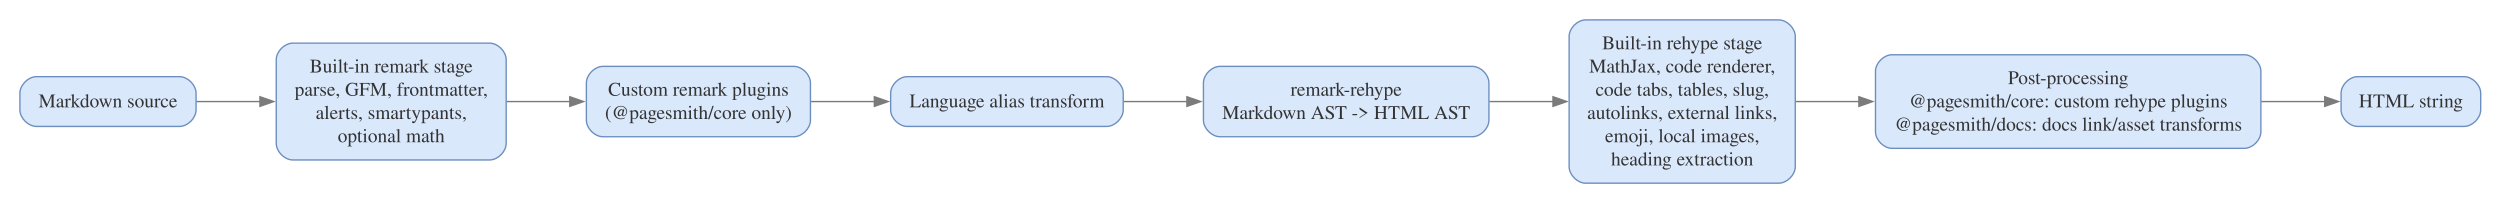
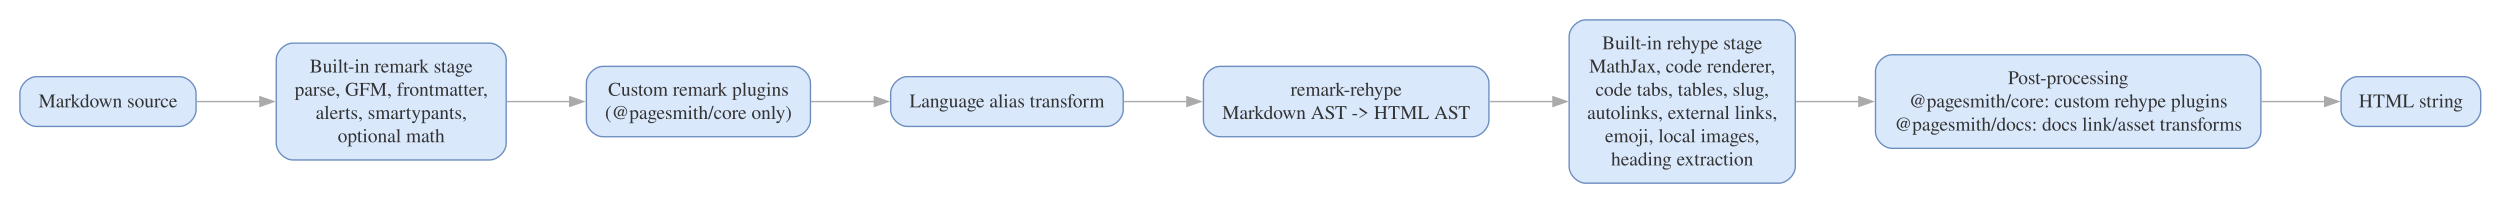
<svg xmlns="http://www.w3.org/2000/svg" width="1808pt" height="147pt" viewBox="0.00 0.00 1808.00 147.00">
  <g id="graph0" class="graph" transform="scale(1 1) rotate(0) translate(14.4 132.48)">
    <g id="node1" class="node">
      <path fill="#dae8fc" stroke="#6c8ebf" d="M115.39,-77.04C115.39,-77.04 12,-77.04 12,-77.04 6,-77.04 0,-71.04 0,-65.04 0,-65.04 0,-53.04 0,-53.04 0,-47.04 6,-41.04 12,-41.04 12,-41.04 115.39,-41.04 115.39,-41.04 121.39,-41.04 127.39,-47.04 127.39,-53.04 127.39,-53.04 127.39,-65.04 127.39,-65.04 127.39,-71.04 121.39,-77.04 115.39,-77.04" />
      <text xml:space="preserve" text-anchor="middle" x="63.7" y="-54.84" font-family="Times,serif" font-size="14.00" fill="#333333">Markdown source</text>
    </g>
    <g id="node2" class="node">
      <path fill="#dae8fc" stroke="#6c8ebf" d="M339.67,-101.28C339.67,-101.28 197.39,-101.28 197.39,-101.28 191.39,-101.28 185.39,-95.28 185.39,-89.28 185.39,-89.28 185.39,-28.8 185.39,-28.8 185.39,-22.8 191.39,-16.8 197.39,-16.8 197.39,-16.8 339.67,-16.8 339.67,-16.8 345.67,-16.8 351.67,-22.8 351.67,-28.8 351.67,-28.8 351.67,-89.28 351.67,-89.28 351.67,-95.28 345.67,-101.28 339.67,-101.28" />
      <text xml:space="preserve" text-anchor="middle" x="268.53" y="-80.04" font-family="Times,serif" font-size="14.00" fill="#333333">Built-in remark stage</text>
      <text xml:space="preserve" text-anchor="middle" x="268.53" y="-63.24" font-family="Times,serif" font-size="14.00" fill="#333333">parse, GFM, frontmatter,</text>
      <text xml:space="preserve" text-anchor="middle" x="268.53" y="-46.44" font-family="Times,serif" font-size="14.00" fill="#333333">alerts, smartypants,</text>
      <text xml:space="preserve" text-anchor="middle" x="268.53" y="-29.64" font-family="Times,serif" font-size="14.00" fill="#333333">optional math</text>
    </g>
    <g id="edge1" class="edge">
-       <path fill="none" stroke="#7b7b7b" d="M127.76,-59.04C142.36,-59.04 158.2,-59.04 173.8,-59.04" />
-       <polygon fill="#7b7b7b" stroke="#7b7b7b" points="173.58,-62.54 183.58,-59.04 173.58,-55.54 173.58,-62.54" />
+       <path fill="none" stroke="#aaaaaa" d="M127.76,-59.04C142.36,-59.04 158.2,-59.04 173.8,-59.04" />
+       <polygon fill="#aaaaaa" stroke="#aaaaaa" points="173.58,-62.54 183.58,-59.04 173.58,-55.54 173.58,-62.54" />
    </g>
    <g id="node3" class="node">
      <path fill="#dae8fc" stroke="#6c8ebf" d="M559.72,-84.48C559.72,-84.48 421.67,-84.48 421.67,-84.48 415.67,-84.48 409.67,-78.48 409.67,-72.48 409.67,-72.48 409.67,-45.6 409.67,-45.6 409.67,-39.6 415.67,-33.6 421.67,-33.6 421.67,-33.6 559.72,-33.6 559.72,-33.6 565.72,-33.6 571.72,-39.6 571.72,-45.6 571.72,-45.6 571.72,-72.48 571.72,-72.48 571.72,-78.48 565.72,-84.48 559.72,-84.48" />
      <text xml:space="preserve" text-anchor="middle" x="490.69" y="-63.24" font-family="Times,serif" font-size="14.00" fill="#333333">Custom remark plugins</text>
      <text xml:space="preserve" text-anchor="middle" x="490.69" y="-46.44" font-family="Times,serif" font-size="14.00" fill="#333333">(@pagesmith/core only)</text>
    </g>
    <g id="edge2" class="edge">
-       <path fill="none" stroke="#7b7b7b" d="M352.14,-59.04C367.01,-59.04 382.61,-59.04 397.73,-59.04" />
-       <polygon fill="#7b7b7b" stroke="#7b7b7b" points="397.67,-62.54 407.67,-59.04 397.67,-55.54 397.67,-62.54" />
+       <path fill="none" stroke="#aaaaaa" d="M352.14,-59.04C367.01,-59.04 382.61,-59.04 397.73,-59.04" />
+       <polygon fill="#aaaaaa" stroke="#aaaaaa" points="397.67,-62.54 407.67,-59.04 397.67,-55.54 397.67,-62.54" />
    </g>
    <g id="node4" class="node">
      <path fill="#dae8fc" stroke="#6c8ebf" d="M785.92,-77.04C785.92,-77.04 641.72,-77.04 641.72,-77.04 635.72,-77.04 629.72,-71.04 629.72,-65.04 629.72,-65.04 629.72,-53.04 629.72,-53.04 629.72,-47.04 635.72,-41.04 641.72,-41.04 641.72,-41.04 785.92,-41.04 785.92,-41.04 791.92,-41.04 797.92,-47.04 797.92,-53.04 797.92,-53.04 797.92,-65.04 797.92,-65.04 797.92,-71.04 791.92,-77.04 785.92,-77.04" />
      <text xml:space="preserve" text-anchor="middle" x="713.82" y="-54.84" font-family="Times,serif" font-size="14.00" fill="#333333">Language alias transform</text>
    </g>
    <g id="edge3" class="edge">
-       <path fill="none" stroke="#7b7b7b" d="M572.15,-59.04C587.15,-59.04 602.96,-59.04 618.34,-59.04" />
-       <polygon fill="#7b7b7b" stroke="#7b7b7b" points="617.93,-62.54 627.93,-59.04 617.93,-55.54 617.93,-62.54" />
+       <path fill="none" stroke="#aaaaaa" d="M572.15,-59.04C587.15,-59.04 602.96,-59.04 618.34,-59.04" />
+       <polygon fill="#aaaaaa" stroke="#aaaaaa" points="617.93,-62.54 627.93,-59.04 617.93,-55.54 617.93,-62.54" />
    </g>
    <g id="node5" class="node">
      <path fill="#dae8fc" stroke="#6c8ebf" d="M1050.39,-84.48C1050.39,-84.48 867.92,-84.48 867.92,-84.48 861.92,-84.48 855.92,-78.48 855.92,-72.48 855.92,-72.48 855.92,-45.6 855.92,-45.6 855.92,-39.6 861.92,-33.6 867.92,-33.6 867.92,-33.6 1050.39,-33.6 1050.39,-33.6 1056.39,-33.6 1062.39,-39.6 1062.39,-45.6 1062.39,-45.6 1062.39,-72.48 1062.39,-72.48 1062.39,-78.48 1056.39,-84.48 1050.39,-84.48" />
      <text xml:space="preserve" text-anchor="middle" x="959.15" y="-63.24" font-family="Times,serif" font-size="14.00" fill="#333333">remark-rehype</text>
      <text xml:space="preserve" text-anchor="middle" x="959.15" y="-46.44" font-family="Times,serif" font-size="14.00" fill="#333333">Markdown AST -&gt; HTML AST</text>
    </g>
    <g id="edge4" class="edge">
-       <path fill="none" stroke="#7b7b7b" d="M798.22,-59.04C813.05,-59.04 828.73,-59.04 844.24,-59.04" />
-       <polygon fill="#7b7b7b" stroke="#7b7b7b" points="843.98,-62.54 853.98,-59.04 843.98,-55.54 843.98,-62.54" />
+       <path fill="none" stroke="#aaaaaa" d="M798.22,-59.04C813.05,-59.04 828.73,-59.04 844.24,-59.04" />
+       <polygon fill="#aaaaaa" stroke="#aaaaaa" points="843.98,-62.54 853.98,-59.04 843.98,-55.54 843.98,-62.54" />
    </g>
    <g id="node6" class="node">
      <path fill="#dae8fc" stroke="#6c8ebf" d="M1271.95,-118.08C1271.95,-118.08 1132.39,-118.08 1132.39,-118.08 1126.39,-118.08 1120.39,-112.08 1120.39,-106.08 1120.39,-106.08 1120.39,-12 1120.39,-12 1120.39,-6 1126.39,0 1132.39,0 1132.39,0 1271.95,0 1271.95,0 1277.95,0 1283.95,-6 1283.95,-12 1283.95,-12 1283.95,-106.08 1283.95,-106.08 1283.95,-112.08 1277.95,-118.08 1271.95,-118.08" />
      <text xml:space="preserve" text-anchor="middle" x="1202.17" y="-96.84" font-family="Times,serif" font-size="14.00" fill="#333333">Built-in rehype stage</text>
      <text xml:space="preserve" text-anchor="middle" x="1202.17" y="-80.04" font-family="Times,serif" font-size="14.00" fill="#333333">MathJax, code renderer,</text>
      <text xml:space="preserve" text-anchor="middle" x="1202.17" y="-63.24" font-family="Times,serif" font-size="14.00" fill="#333333">code tabs, tables, slug,</text>
      <text xml:space="preserve" text-anchor="middle" x="1202.17" y="-46.44" font-family="Times,serif" font-size="14.00" fill="#333333">autolinks, external links,</text>
      <text xml:space="preserve" text-anchor="middle" x="1202.17" y="-29.64" font-family="Times,serif" font-size="14.00" fill="#333333">emoji, local images,</text>
      <text xml:space="preserve" text-anchor="middle" x="1202.17" y="-12.84" font-family="Times,serif" font-size="14.00" fill="#333333">heading extraction</text>
    </g>
    <g id="edge5" class="edge">
-       <path fill="none" stroke="#7b7b7b" d="M1062.71,-59.04C1078.03,-59.04 1093.74,-59.04 1108.82,-59.04" />
-       <polygon fill="#7b7b7b" stroke="#7b7b7b" points="1108.71,-62.54 1118.71,-59.04 1108.71,-55.54 1108.71,-62.54" />
+       <path fill="none" stroke="#aaaaaa" d="M1062.71,-59.04C1078.03,-59.04 1093.74,-59.04 1108.82,-59.04" />
+       <polygon fill="#aaaaaa" stroke="#aaaaaa" points="1108.71,-62.54 1118.71,-59.04 1108.71,-55.54 1108.71,-62.54" />
    </g>
    <g id="node7" class="node">
      <path fill="#dae8fc" stroke="#6c8ebf" d="M1608.67,-92.88C1608.67,-92.88 1353.95,-92.88 1353.95,-92.88 1347.95,-92.88 1341.95,-86.88 1341.95,-80.88 1341.95,-80.88 1341.95,-37.2 1341.95,-37.2 1341.95,-31.2 1347.95,-25.2 1353.95,-25.2 1353.95,-25.2 1608.67,-25.2 1608.67,-25.2 1614.67,-25.2 1620.67,-31.2 1620.67,-37.2 1620.67,-37.2 1620.67,-80.88 1620.67,-80.88 1620.67,-86.88 1614.67,-92.88 1608.67,-92.88" />
      <text xml:space="preserve" text-anchor="middle" x="1481.31" y="-71.64" font-family="Times,serif" font-size="14.00" fill="#333333">Post-processing</text>
      <text xml:space="preserve" text-anchor="middle" x="1481.31" y="-54.84" font-family="Times,serif" font-size="14.00" fill="#333333">@pagesmith/core: custom rehype plugins</text>
      <text xml:space="preserve" text-anchor="middle" x="1481.31" y="-38.04" font-family="Times,serif" font-size="14.00" fill="#333333">@pagesmith/docs: docs link/asset transforms</text>
    </g>
    <g id="edge6" class="edge">
-       <path fill="none" stroke="#7b7b7b" d="M1284.45,-59.04C1298.9,-59.04 1314.37,-59.04 1330.04,-59.04" />
-       <polygon fill="#7b7b7b" stroke="#7b7b7b" points="1329.96,-62.54 1339.96,-59.04 1329.96,-55.54 1329.96,-62.54" />
+       <path fill="none" stroke="#aaaaaa" d="M1284.45,-59.04C1298.9,-59.04 1314.37,-59.04 1330.04,-59.04" />
+       <polygon fill="#aaaaaa" stroke="#aaaaaa" points="1329.96,-62.54 1339.96,-59.04 1329.96,-55.54 1329.96,-62.54" />
    </g>
    <g id="node8" class="node">
      <path fill="#dae8fc" stroke="#6c8ebf" d="M1767.64,-77.04C1767.64,-77.04 1690.67,-77.04 1690.67,-77.04 1684.67,-77.04 1678.67,-71.04 1678.67,-65.04 1678.67,-65.04 1678.67,-53.04 1678.67,-53.04 1678.67,-47.04 1684.67,-41.04 1690.67,-41.04 1690.67,-41.04 1767.64,-41.04 1767.64,-41.04 1773.64,-41.04 1779.64,-47.04 1779.64,-53.04 1779.64,-53.04 1779.64,-65.04 1779.64,-65.04 1779.64,-71.04 1773.64,-77.04 1767.64,-77.04" />
      <text xml:space="preserve" text-anchor="middle" x="1729.15" y="-54.84" font-family="Times,serif" font-size="14.00" fill="#333333">HTML string</text>
    </g>
    <g id="edge7" class="edge">
-       <path fill="none" stroke="#7b7b7b" d="M1621.04,-59.04C1637.19,-59.04 1652.98,-59.04 1667.25,-59.04" />
-       <polygon fill="#7b7b7b" stroke="#7b7b7b" points="1666.84,-62.54 1676.84,-59.04 1666.84,-55.54 1666.84,-62.54" />
+       <path fill="none" stroke="#aaaaaa" d="M1621.04,-59.04C1637.19,-59.04 1652.98,-59.04 1667.25,-59.04" />
+       <polygon fill="#aaaaaa" stroke="#aaaaaa" points="1666.84,-62.54 1676.84,-59.04 1666.84,-55.54 1666.84,-62.54" />
    </g>
  </g>
</svg>
